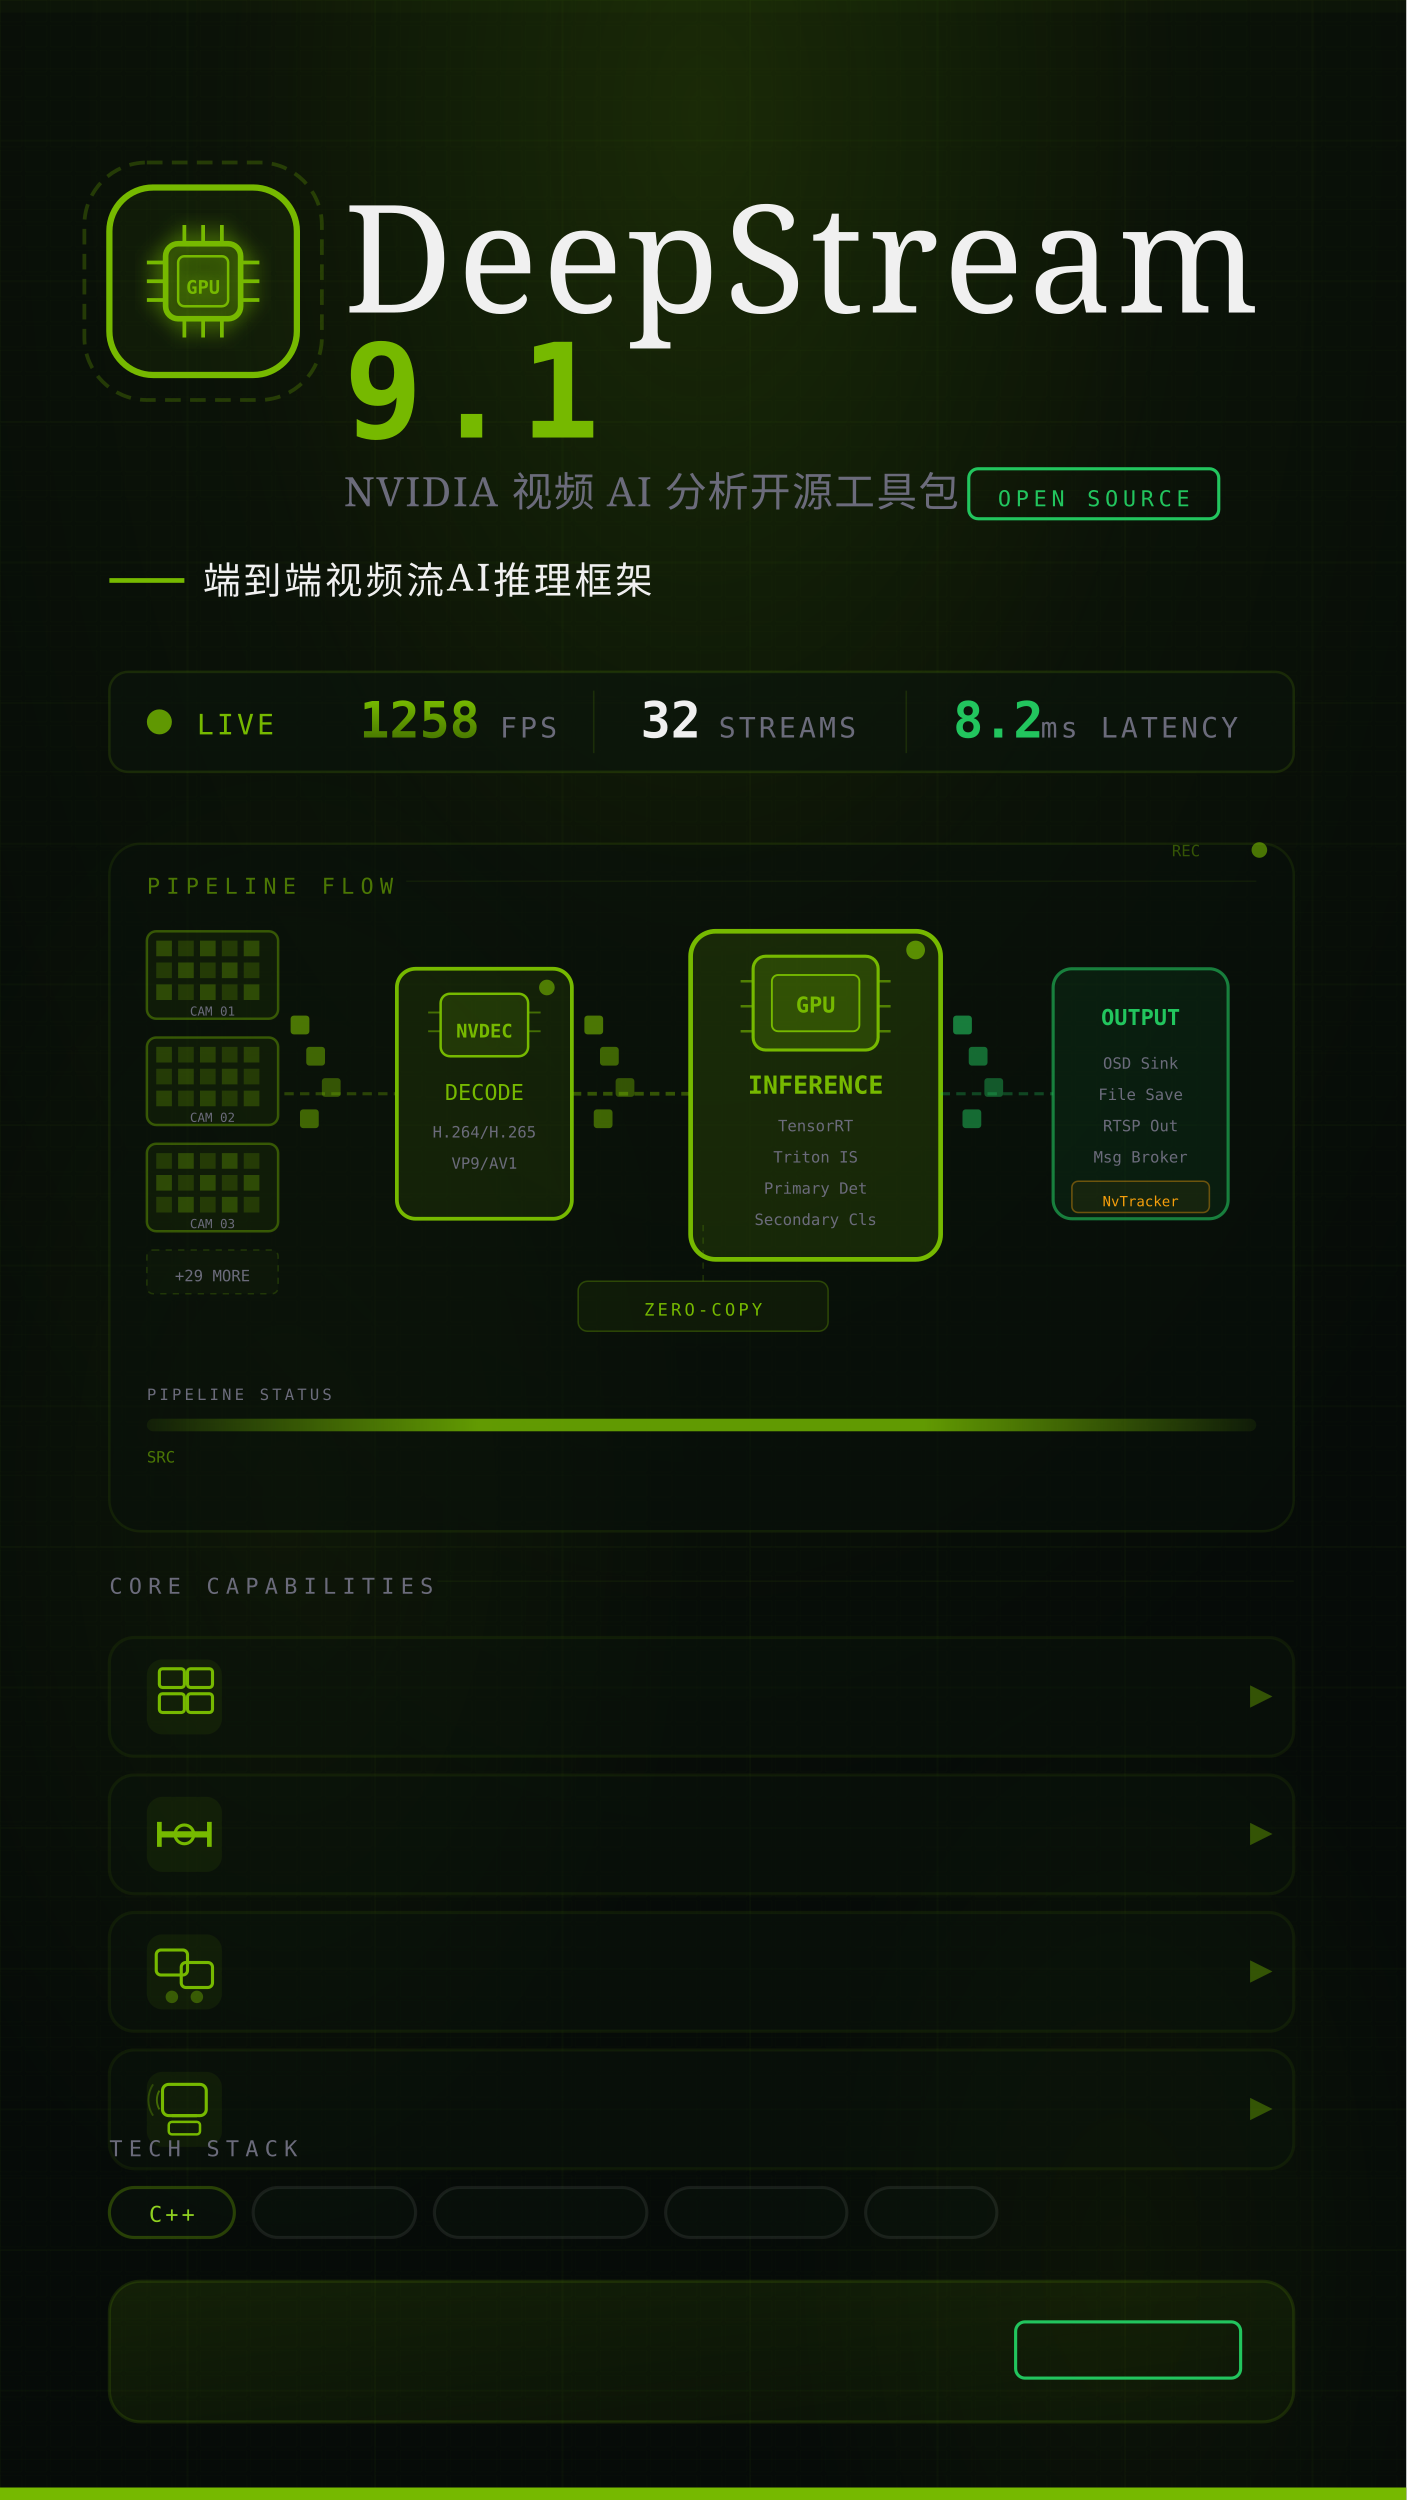
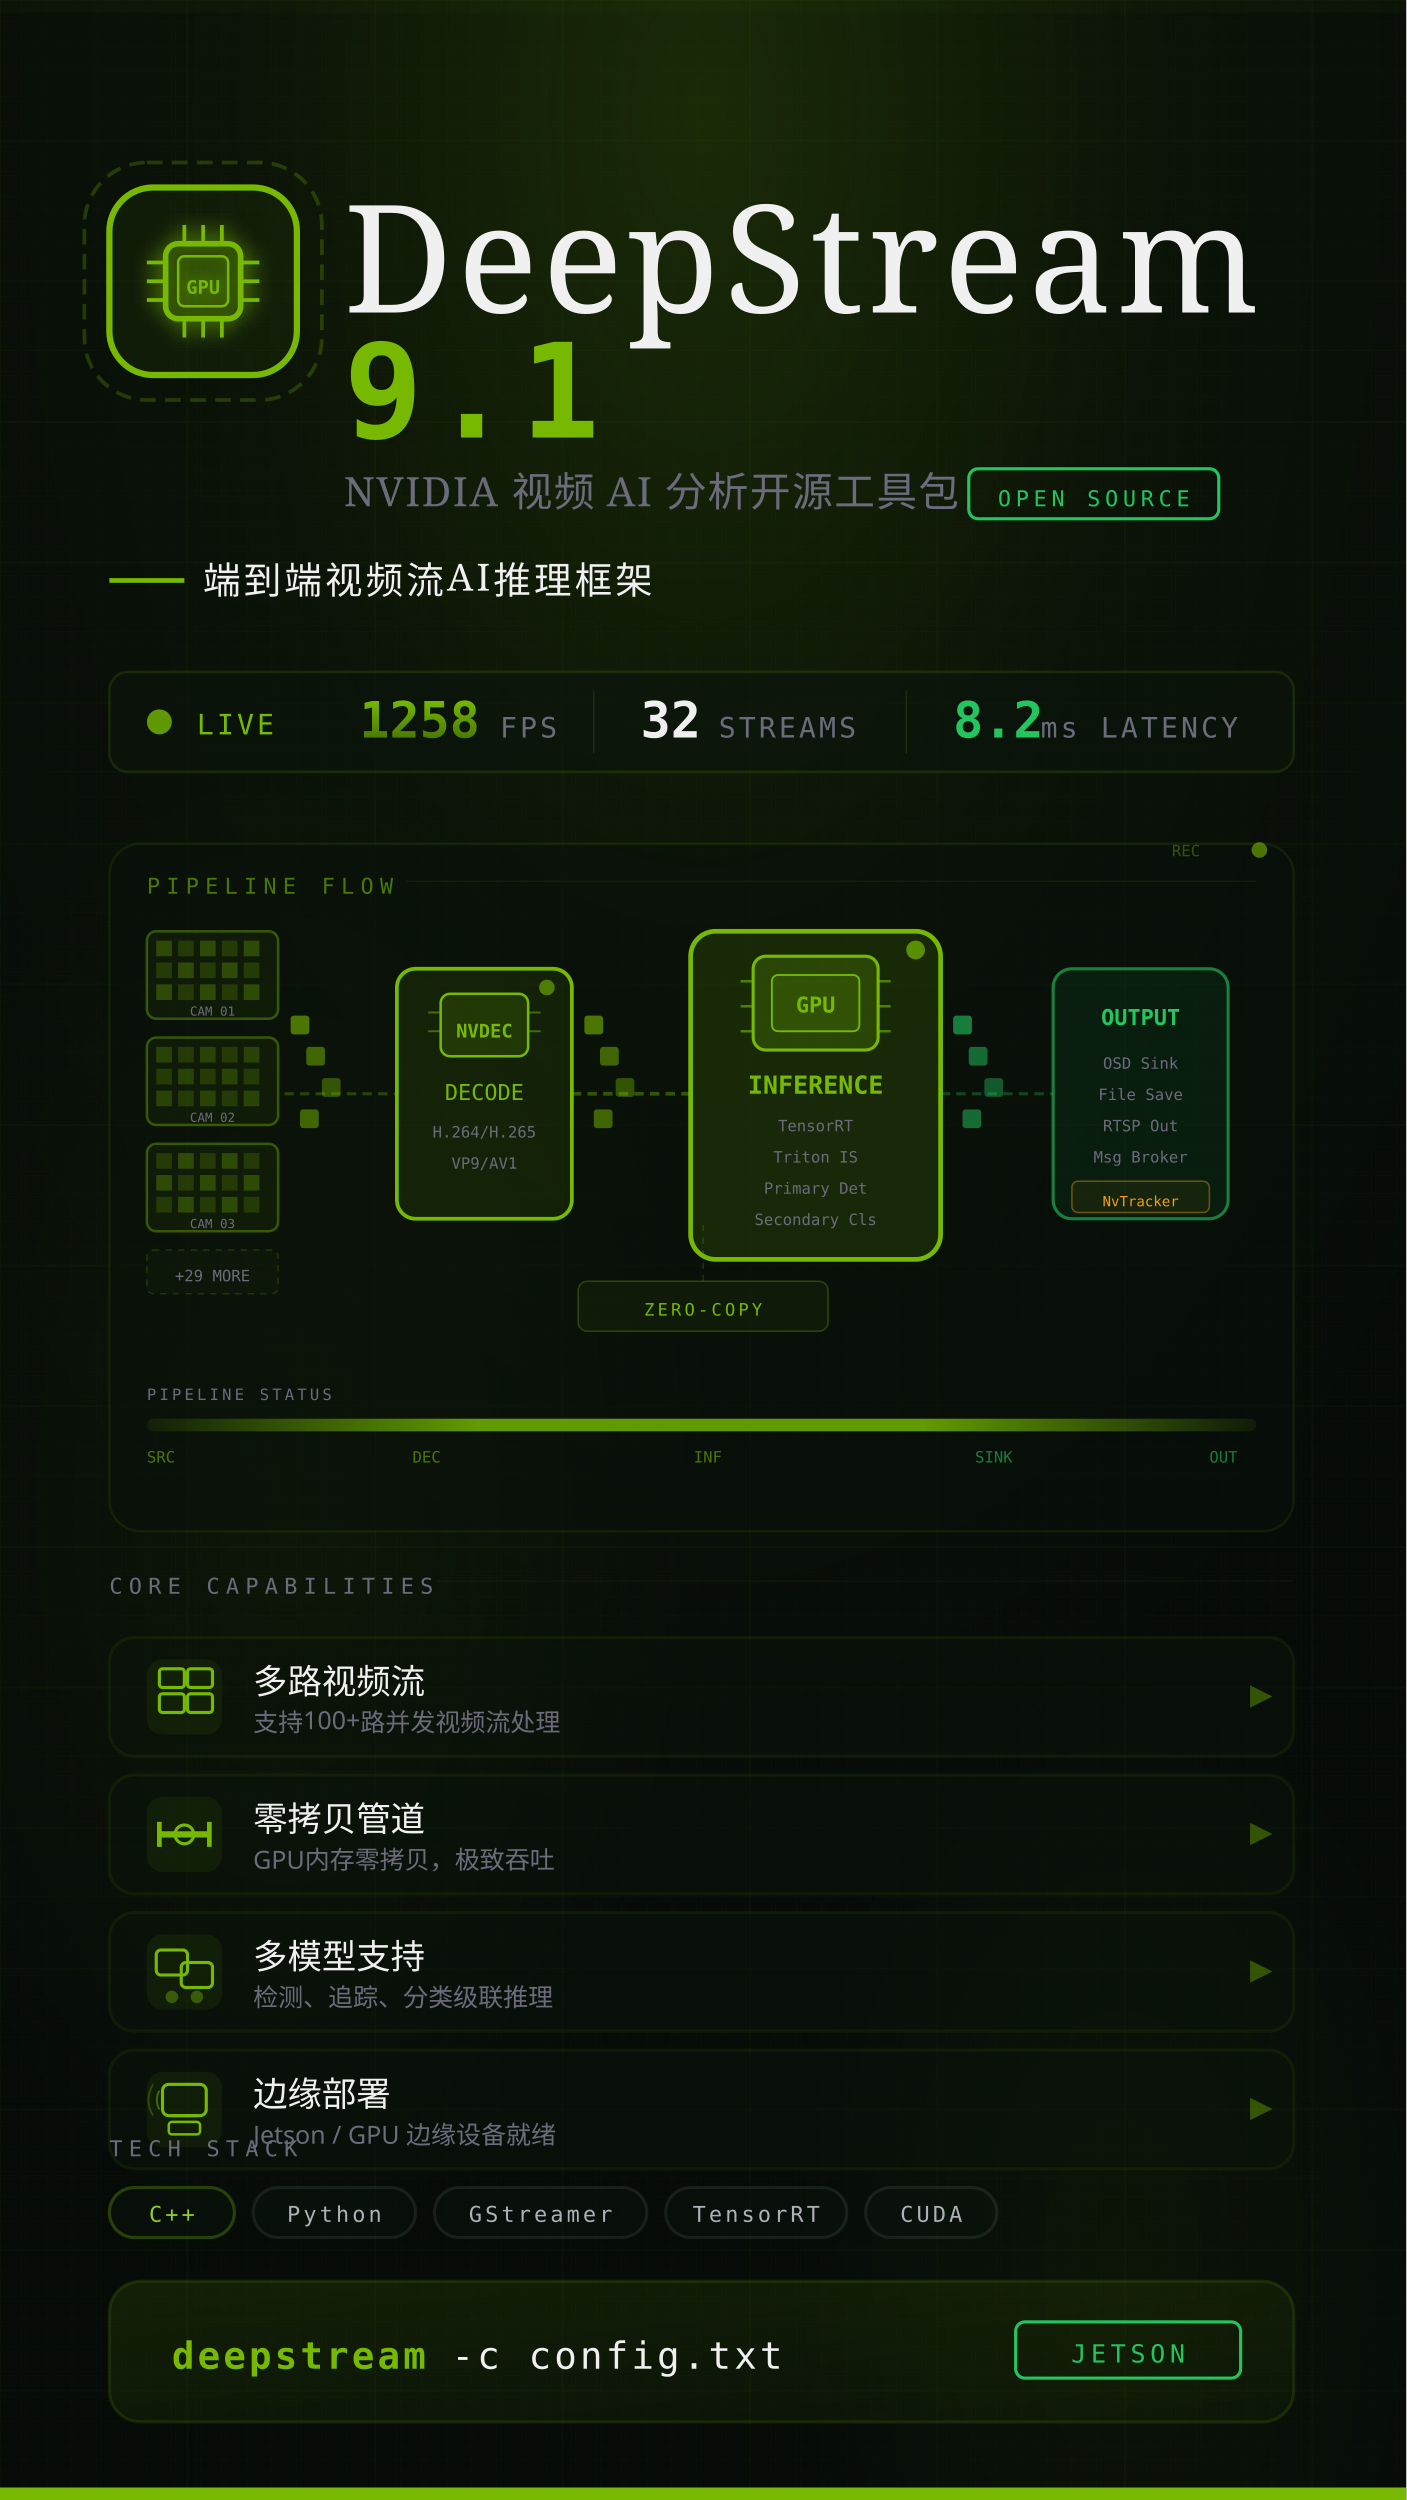
<svg xmlns="http://www.w3.org/2000/svg" width="450" height="800" viewBox="0 0 450 800">
  <rect width="450" height="800" fill="#060B08" />
  <defs>
    <radialGradient id="glow1" cx="50%" cy="5%" r="70%">
      <stop offset="0%" stop-color="#76B900" stop-opacity="0.18" />
      <stop offset="50%" stop-color="#76B900" stop-opacity="0.04" />
      <stop offset="100%" stop-color="#76B900" stop-opacity="0" />
    </radialGradient>
    <radialGradient id="glow2" cx="20%" cy="60%" r="50%">
      <stop offset="0%" stop-color="#76B900" stop-opacity="0.06" />
      <stop offset="60%" stop-color="#76B900" stop-opacity="0" />
    </radialGradient>
    <radialGradient id="glow3" cx="80%" cy="90%" r="40%">
      <stop offset="0%" stop-color="#4A7A00" stop-opacity="0.08" />
      <stop offset="60%" stop-color="#4A7A00" stop-opacity="0" />
    </radialGradient>
    <pattern id="cctvGrid" width="60" height="45" patternUnits="userSpaceOnUse">
      <rect width="60" height="45" fill="none" stroke="#76B900" stroke-opacity="0.04" stroke-width="0.5" />
      <line x1="0" y1="22" x2="60" y2="22" stroke="#76B900" stroke-opacity="0.02" stroke-width="0.3" />
    </pattern>
    <pattern id="frameGrid" width="8" height="8" patternUnits="userSpaceOnUse">
      <rect width="7" height="7" fill="none" stroke="#76B900" stroke-opacity="0.025" stroke-width="0.3" rx="0.5" />
    </pattern>
    <linearGradient id="pipeFlow1" x1="0%" y1="0%" x2="100%" y2="0%">
      <stop offset="0%" stop-color="#76B900" stop-opacity="0" />
      <stop offset="30%" stop-color="#76B900" stop-opacity="0.8" />
      <stop offset="70%" stop-color="#76B900" stop-opacity="0.8" />
      <stop offset="100%" stop-color="#76B900" stop-opacity="0" />
    </linearGradient>
    <linearGradient id="pipeFlow2" x1="0%" y1="0%" x2="100%" y2="0%">
      <stop offset="0%" stop-color="#22C55E" stop-opacity="0" />
      <stop offset="30%" stop-color="#22C55E" stop-opacity="0.6" />
      <stop offset="70%" stop-color="#22C55E" stop-opacity="0.6" />
      <stop offset="100%" stop-color="#22C55E" stop-opacity="0" />
    </linearGradient>
    <filter id="chipGlow">
      <feGaussianBlur stdDeviation="3" result="blur" />
      <feMerge>
        <feMergeNode in="blur" />
        <feMergeNode in="SourceGraphic" />
      </feMerge>
    </filter>
    <linearGradient id="bannerGrad" x1="0%" y1="0%" x2="100%" y2="100%">
      <stop offset="0%" stop-color="#76B900" stop-opacity="0.12" />
      <stop offset="100%" stop-color="#4A7A00" stop-opacity="0.06" />
    </linearGradient>
    <linearGradient id="fpsGrad" x1="0%" y1="0%" x2="0%" y2="100%">
      <stop offset="0%" stop-color="#76B900" />
      <stop offset="100%" stop-color="#4A7A00" />
    </linearGradient>
  </defs>
  <rect width="450" height="800" fill="url(#glow1)" />
  <rect width="450" height="800" fill="url(#glow2)" />
  <rect width="450" height="800" fill="url(#glow3)" />
  <rect width="450" height="800" fill="url(#cctvGrid)" />
  <rect width="450" height="800" fill="url(#frameGrid)" />
  <rect x="0" y="0" width="450" height="4" fill="#76B900" opacity="0.03" rx="0">
    <animate attributeName="y" from="-4" to="800" dur="4s" repeatCount="indefinite" />
  </rect>
  <g transform="translate(35, 60)">
    <rect x="-8" y="-8" width="76" height="76" rx="20" fill="none" stroke="#76B900" stroke-opacity="0.25" stroke-width="1.2" stroke-dasharray="5,3">
      <animateTransform attributeName="transform" type="rotate" from="0 30 30" to="360 30 30" dur="30s" repeatCount="indefinite" />
    </rect>
    <rect x="0" y="0" width="60" height="60" rx="14" fill="rgba(118, 185, 0, 0.06)" stroke="#76B900" stroke-width="2" />
    <g transform="translate(12, 12)" filter="url(#chipGlow)">
      <rect x="6" y="6" width="24" height="24" rx="4" fill="none" stroke="#76B900" stroke-width="1.8" />
      <rect x="10" y="10" width="16" height="16" rx="2" fill="#76B900" fill-opacity="0.15" stroke="#76B900" stroke-width="0.8" />
      <line x1="12" y1="6" x2="12" y2="0" stroke="#76B900" stroke-width="1.2" />
      <line x1="18" y1="6" x2="18" y2="0" stroke="#76B900" stroke-width="1.2" />
      <line x1="24" y1="6" x2="24" y2="0" stroke="#76B900" stroke-width="1.2" />
      <line x1="12" y1="30" x2="12" y2="36" stroke="#76B900" stroke-width="1.2" />
      <line x1="18" y1="30" x2="18" y2="36" stroke="#76B900" stroke-width="1.2" />
      <line x1="24" y1="30" x2="24" y2="36" stroke="#76B900" stroke-width="1.2" />
      <line x1="6" y1="12" x2="0" y2="12" stroke="#76B900" stroke-width="1.2" />
      <line x1="6" y1="18" x2="0" y2="18" stroke="#76B900" stroke-width="1.2" />
      <line x1="6" y1="24" x2="0" y2="24" stroke="#76B900" stroke-width="1.2" />
      <line x1="30" y1="12" x2="36" y2="12" stroke="#76B900" stroke-width="1.2" />
      <line x1="30" y1="18" x2="36" y2="18" stroke="#76B900" stroke-width="1.2" />
      <line x1="30" y1="24" x2="36" y2="24" stroke="#76B900" stroke-width="1.2" />
      <text x="18" y="22" font-family="monospace" font-size="6" fill="#76B900" text-anchor="middle" font-weight="bold">GPU</text>
    </g>
  </g>
  <text x="110" y="100" font-family="Georgia, serif" font-size="48" font-weight="500" fill="#F0F0F0" letter-spacing="1.5">DeepStream</text>
  <text x="110" y="140" font-family="monospace" font-size="42" font-weight="700" fill="#76B900" letter-spacing="3">9.1</text>
  <text x="110" y="162" font-family="Noto Serif SC, Georgia, serif" font-size="13" fill="#6B6B7B" letter-spacing="0.5">NVIDIA 视频 AI 分析开源工具包</text>
  <rect x="310" y="150" width="80" height="16" rx="3" fill="none" stroke="#22C55E" stroke-width="1" />
  <text x="350" y="162" font-family="monospace" font-size="7" fill="#22C55E" text-anchor="middle" letter-spacing="1.5">OPEN SOURCE</text>
  <rect x="35" y="185" width="24" height="1.5" fill="#76B900" />
  <text x="65" y="190" font-family="Noto Serif SC, serif" font-size="12" fill="#F0F0F0" letter-spacing="1">端到端视频流AI推理框架</text>
  <g transform="translate(35, 215)">
    <rect x="0" y="0" width="379" height="32" rx="6" fill="rgba(10, 20, 12, 0.6)" stroke="#76B900" stroke-opacity="0.15" stroke-width="0.8" />
    <circle cx="16" cy="16" r="4" fill="#76B900" opacity="0.8">
      <animate attributeName="opacity" values="0.8;0.3;0.8" dur="0.8s" repeatCount="indefinite" />
    </circle>
    <text x="28" y="20" font-family="monospace" font-size="9" fill="#76B900" letter-spacing="1">LIVE</text>
    <text x="80" y="21" font-family="monospace" font-size="16" font-weight="700" fill="url(#fpsGrad)">
      1258
      <animate attributeName="opacity" values="1;0.7;1" dur="0.5s" repeatCount="indefinite" />
    </text>
    <text x="125" y="21" font-family="monospace" font-size="9" fill="#6B6B7B" letter-spacing="1">FPS</text>
    <line x1="155" y1="6" x2="155" y2="26" stroke="#76B900" stroke-opacity="0.15" stroke-width="0.5" />
    <text x="170" y="21" font-family="monospace" font-size="16" font-weight="700" fill="#F0F0F0">32</text>
    <text x="195" y="21" font-family="monospace" font-size="9" fill="#6B6B7B" letter-spacing="1">STREAMS</text>
    <line x1="255" y1="6" x2="255" y2="26" stroke="#76B900" stroke-opacity="0.15" stroke-width="0.5" />
    <text x="270" y="21" font-family="monospace" font-size="16" font-weight="700" fill="#22C55E">8.2</text>
    <text x="298" y="21" font-family="monospace" font-size="9" fill="#6B6B7B" letter-spacing="1">ms LATENCY</text>
  </g>
  <g transform="translate(35, 270)">
    <rect x="0" y="0" width="379" height="220" rx="10" fill="rgba(8, 16, 10, 0.5)" stroke="#76B900" stroke-opacity="0.1" stroke-width="0.8" />
    <text x="12" y="16" font-family="monospace" font-size="7" fill="#76B900" letter-spacing="2" opacity="0.6">PIPELINE FLOW</text>
    <line x1="95" y1="12" x2="367" y2="12" stroke="#76B900" stroke-opacity="0.08" stroke-width="0.5" />
    <g transform="translate(12, 28)">
      <rect x="0" y="0" width="42" height="28" rx="3" fill="rgba(118, 185, 0, 0.06)" stroke="#76B900" stroke-width="0.8" stroke-opacity="0.4" />
      <rect x="3" y="3" width="5" height="5" fill="#76B900" opacity="0.3">
        <animate attributeName="opacity" values="0.3;0.7;0.3" dur="0.4s" repeatCount="indefinite" />
      </rect>
      <rect x="10" y="3" width="5" height="5" fill="#76B900" opacity="0.2">
        <animate attributeName="opacity" values="0.2;0.6;0.2" dur="0.4s" begin="0.1s" repeatCount="indefinite" />
      </rect>
      <rect x="17" y="3" width="5" height="5" fill="#76B900" opacity="0.3">
        <animate attributeName="opacity" values="0.3;0.7;0.3" dur="0.4s" begin="0.2s" repeatCount="indefinite" />
      </rect>
      <rect x="24" y="3" width="5" height="5" fill="#76B900" opacity="0.2">
        <animate attributeName="opacity" values="0.2;0.6;0.2" dur="0.4s" begin="0.3s" repeatCount="indefinite" />
      </rect>
      <rect x="31" y="3" width="5" height="5" fill="#76B900" opacity="0.3">
        <animate attributeName="opacity" values="0.3;0.7;0.3" dur="0.4s" begin="0.15s" repeatCount="indefinite" />
      </rect>
      <rect x="3" y="10" width="5" height="5" fill="#76B900" opacity="0.2" />
      <rect x="10" y="10" width="5" height="5" fill="#76B900" opacity="0.3" />
      <rect x="17" y="10" width="5" height="5" fill="#76B900" opacity="0.2" />
      <rect x="24" y="10" width="5" height="5" fill="#76B900" opacity="0.3" />
      <rect x="31" y="10" width="5" height="5" fill="#76B900" opacity="0.2" />
      <rect x="3" y="17" width="5" height="5" fill="#76B900" opacity="0.3" />
      <rect x="10" y="17" width="5" height="5" fill="#76B900" opacity="0.2" />
      <rect x="17" y="17" width="5" height="5" fill="#76B900" opacity="0.3" />
      <rect x="24" y="17" width="5" height="5" fill="#76B900" opacity="0.2" />
      <rect x="31" y="17" width="5" height="5" fill="#76B900" opacity="0.3" />
      <text x="21" y="27" font-family="monospace" font-size="4" fill="#6B6B7B" text-anchor="middle">CAM 01</text>
      <rect x="0" y="34" width="42" height="28" rx="3" fill="rgba(118, 185, 0, 0.06)" stroke="#76B900" stroke-width="0.8" stroke-opacity="0.4" />
      <rect x="3" y="37" width="5" height="5" fill="#76B900" opacity="0.25">
        <animate attributeName="opacity" values="0.25;0.65;0.25" dur="0.35s" begin="0.05s" repeatCount="indefinite" />
      </rect>
      <rect x="10" y="37" width="5" height="5" fill="#76B900" opacity="0.2" />
      <rect x="17" y="37" width="5" height="5" fill="#76B900" opacity="0.25" />
      <rect x="24" y="37" width="5" height="5" fill="#76B900" opacity="0.2" />
      <rect x="31" y="37" width="5" height="5" fill="#76B900" opacity="0.25" />
      <rect x="3" y="44" width="5" height="5" fill="#76B900" opacity="0.2" />
      <rect x="10" y="44" width="5" height="5" fill="#76B900" opacity="0.25" />
      <rect x="17" y="44" width="5" height="5" fill="#76B900" opacity="0.2" />
      <rect x="24" y="44" width="5" height="5" fill="#76B900" opacity="0.25" />
      <rect x="31" y="44" width="5" height="5" fill="#76B900" opacity="0.2" />
      <rect x="3" y="51" width="5" height="5" fill="#76B900" opacity="0.25" />
      <rect x="10" y="51" width="5" height="5" fill="#76B900" opacity="0.2" />
      <rect x="17" y="51" width="5" height="5" fill="#76B900" opacity="0.25" />
      <rect x="24" y="51" width="5" height="5" fill="#76B900" opacity="0.2" />
      <rect x="31" y="51" width="5" height="5" fill="#76B900" opacity="0.25" />
      <text x="21" y="61" font-family="monospace" font-size="4" fill="#6B6B7B" text-anchor="middle">CAM 02</text>
      <rect x="0" y="68" width="42" height="28" rx="3" fill="rgba(118, 185, 0, 0.06)" stroke="#76B900" stroke-width="0.8" stroke-opacity="0.4" />
      <rect x="3" y="71" width="5" height="5" fill="#76B900" opacity="0.2" />
      <rect x="10" y="71" width="5" height="5" fill="#76B900" opacity="0.3" />
      <rect x="17" y="71" width="5" height="5" fill="#76B900" opacity="0.2" />
      <rect x="24" y="71" width="5" height="5" fill="#76B900" opacity="0.3" />
      <rect x="31" y="71" width="5" height="5" fill="#76B900" opacity="0.2" />
      <rect x="3" y="78" width="5" height="5" fill="#76B900" opacity="0.3" />
      <rect x="10" y="78" width="5" height="5" fill="#76B900" opacity="0.2" />
      <rect x="17" y="78" width="5" height="5" fill="#76B900" opacity="0.3" />
      <rect x="24" y="78" width="5" height="5" fill="#76B900" opacity="0.2" />
      <rect x="31" y="78" width="5" height="5" fill="#76B900" opacity="0.3" />
      <rect x="3" y="85" width="5" height="5" fill="#76B900" opacity="0.2" />
      <rect x="10" y="85" width="5" height="5" fill="#76B900" opacity="0.3" />
      <rect x="17" y="85" width="5" height="5" fill="#76B900" opacity="0.2" />
      <rect x="24" y="85" width="5" height="5" fill="#76B900" opacity="0.3" />
      <rect x="31" y="85" width="5" height="5" fill="#76B900" opacity="0.2" />
      <text x="21" y="95" font-family="monospace" font-size="4" fill="#6B6B7B" text-anchor="middle">CAM 03</text>
      <rect x="0" y="102" width="42" height="14" rx="2" fill="rgba(118, 185, 0, 0.03)" stroke="#76B900" stroke-width="0.5" stroke-opacity="0.2" stroke-dasharray="2,2" />
      <text x="21" y="112" font-family="monospace" font-size="5" fill="#6B6B7B" text-anchor="middle">+29 MORE</text>
    </g>
    <g transform="translate(58, 55)">
      <rect x="0" y="0" width="6" height="6" fill="#76B900" opacity="0.6" rx="1">
        <animate attributeName="x" from="0" to="30" dur="1.2s" repeatCount="indefinite" />
        <animate attributeName="opacity" values="0.6;0.2;0.6" dur="1.2s" repeatCount="indefinite" />
      </rect>
      <rect x="5" y="10" width="6" height="6" fill="#76B900" opacity="0.5" rx="1">
        <animate attributeName="x" from="0" to="30" dur="1.2s" begin="0.3s" repeatCount="indefinite" />
        <animate attributeName="opacity" values="0.5;0.15;0.5" dur="1.2s" begin="0.3s" repeatCount="indefinite" />
      </rect>
      <rect x="10" y="20" width="6" height="6" fill="#76B900" opacity="0.4" rx="1">
        <animate attributeName="x" from="0" to="30" dur="1.2s" begin="0.6s" repeatCount="indefinite" />
        <animate attributeName="opacity" values="0.4;0.1;0.4" dur="1.2s" begin="0.6s" repeatCount="indefinite" />
      </rect>
      <rect x="3" y="30" width="6" height="6" fill="#76B900" opacity="0.5" rx="1">
        <animate attributeName="x" from="0" to="30" dur="1.2s" begin="0.9s" repeatCount="indefinite" />
        <animate attributeName="opacity" values="0.5;0.15;0.5" dur="1.2s" begin="0.9s" repeatCount="indefinite" />
      </rect>
    </g>
    <g transform="translate(92, 40)">
      <rect x="0" y="0" width="56" height="80" rx="6" fill="rgba(118, 185, 0, 0.1)" stroke="#76B900" stroke-width="1.2" />
      <rect x="14" y="8" width="28" height="20" rx="3" fill="rgba(118, 185, 0, 0.15)" stroke="#76B900" stroke-width="0.8" />
      <text x="28" y="22" font-family="monospace" font-size="6" fill="#76B900" text-anchor="middle" font-weight="bold">NVDEC</text>
      <line x1="10" y1="14" x2="14" y2="14" stroke="#76B900" stroke-width="0.6" opacity="0.5" />
      <line x1="10" y1="20" x2="14" y2="20" stroke="#76B900" stroke-width="0.6" opacity="0.5" />
      <line x1="42" y1="14" x2="46" y2="14" stroke="#76B900" stroke-width="0.6" opacity="0.5" />
      <line x1="42" y1="20" x2="46" y2="20" stroke="#76B900" stroke-width="0.6" opacity="0.5" />
      <text x="28" y="42" font-family="monospace" font-size="7" fill="#76B900" text-anchor="middle">DECODE</text>
      <text x="28" y="54" font-family="monospace" font-size="5" fill="#6B6B7B" text-anchor="middle">H.264/H.265</text>
      <text x="28" y="64" font-family="monospace" font-size="5" fill="#6B6B7B" text-anchor="middle">VP9/AV1</text>
      <circle cx="48" cy="6" r="2.5" fill="#76B900" opacity="0.6">
        <animate attributeName="opacity" values="0.6;0.2;0.6" dur="0.6s" repeatCount="indefinite" />
      </circle>
    </g>
    <g transform="translate(152, 55)">
      <rect x="0" y="0" width="6" height="6" fill="#76B900" opacity="0.6" rx="1">
        <animate attributeName="x" from="0" to="30" dur="0.8s" repeatCount="indefinite" />
        <animate attributeName="opacity" values="0.6;0.2;0.6" dur="0.8s" repeatCount="indefinite" />
      </rect>
      <rect x="5" y="10" width="6" height="6" fill="#76B900" opacity="0.5" rx="1">
        <animate attributeName="x" from="0" to="30" dur="0.8s" begin="0.2s" repeatCount="indefinite" />
        <animate attributeName="opacity" values="0.5;0.15;0.5" dur="0.8s" begin="0.2s" repeatCount="indefinite" />
      </rect>
      <rect x="10" y="20" width="6" height="6" fill="#76B900" opacity="0.4" rx="1">
        <animate attributeName="x" from="0" to="30" dur="0.8s" begin="0.4s" repeatCount="indefinite" />
        <animate attributeName="opacity" values="0.4;0.1;0.4" dur="0.8s" begin="0.4s" repeatCount="indefinite" />
      </rect>
      <rect x="3" y="30" width="6" height="6" fill="#76B900" opacity="0.5" rx="1">
        <animate attributeName="x" from="0" to="30" dur="0.8s" begin="0.6s" repeatCount="indefinite" />
        <animate attributeName="opacity" values="0.5;0.15;0.5" dur="0.8s" begin="0.6s" repeatCount="indefinite" />
      </rect>
    </g>
    <g transform="translate(186, 28)">
      <rect x="0" y="0" width="80" height="105" rx="8" fill="rgba(118, 185, 0, 0.14)" stroke="#76B900" stroke-width="1.5" />
      <rect x="20" y="8" width="40" height="30" rx="4" fill="rgba(118, 185, 0, 0.2)" stroke="#76B900" stroke-width="1" />
      <rect x="26" y="14" width="28" height="18" rx="2" fill="#76B900" fill-opacity="0.1" stroke="#76B900" stroke-width="0.6" />
      <text x="40" y="26" font-family="monospace" font-size="7" fill="#76B900" text-anchor="middle" font-weight="bold">GPU</text>
      <line x1="16" y1="16" x2="20" y2="16" stroke="#76B900" stroke-width="0.8" opacity="0.6" />
      <line x1="16" y1="24" x2="20" y2="24" stroke="#76B900" stroke-width="0.8" opacity="0.6" />
      <line x1="16" y1="32" x2="20" y2="32" stroke="#76B900" stroke-width="0.8" opacity="0.6" />
      <line x1="60" y1="16" x2="64" y2="16" stroke="#76B900" stroke-width="0.8" opacity="0.6" />
      <line x1="60" y1="24" x2="64" y2="24" stroke="#76B900" stroke-width="0.8" opacity="0.6" />
      <line x1="60" y1="32" x2="64" y2="32" stroke="#76B900" stroke-width="0.8" opacity="0.6" />
      <text x="40" y="52" font-family="monospace" font-size="8" fill="#76B900" text-anchor="middle" font-weight="bold">INFERENCE</text>
      <text x="40" y="64" font-family="monospace" font-size="5" fill="#6B6B7B" text-anchor="middle">TensorRT</text>
      <text x="40" y="74" font-family="monospace" font-size="5" fill="#6B6B7B" text-anchor="middle">Triton IS</text>
      <text x="40" y="84" font-family="monospace" font-size="5" fill="#6B6B7B" text-anchor="middle">Primary Det</text>
      <text x="40" y="94" font-family="monospace" font-size="5" fill="#6B6B7B" text-anchor="middle">Secondary Cls</text>
      <circle cx="72" cy="6" r="3" fill="#76B900" opacity="0.7">
        <animate attributeName="opacity" values="0.7;0.2;0.7" dur="0.4s" repeatCount="indefinite" />
      </circle>
    </g>
    <g transform="translate(270, 55)">
      <rect x="0" y="0" width="6" height="6" fill="#22C55E" opacity="0.6" rx="1">
        <animate attributeName="x" from="0" to="28" dur="0.6s" repeatCount="indefinite" />
        <animate attributeName="opacity" values="0.6;0.2;0.6" dur="0.6s" repeatCount="indefinite" />
      </rect>
      <rect x="5" y="10" width="6" height="6" fill="#22C55E" opacity="0.5" rx="1">
        <animate attributeName="x" from="0" to="28" dur="0.6s" begin="0.15s" repeatCount="indefinite" />
        <animate attributeName="opacity" values="0.5;0.15;0.5" dur="0.6s" begin="0.15s" repeatCount="indefinite" />
      </rect>
      <rect x="10" y="20" width="6" height="6" fill="#22C55E" opacity="0.4" rx="1">
        <animate attributeName="x" from="0" to="28" dur="0.6s" begin="0.3s" repeatCount="indefinite" />
        <animate attributeName="opacity" values="0.4;0.1;0.4" dur="0.6s" begin="0.3s" repeatCount="indefinite" />
      </rect>
      <rect x="3" y="30" width="6" height="6" fill="#22C55E" opacity="0.5" rx="1">
        <animate attributeName="x" from="0" to="28" dur="0.6s" begin="0.45s" repeatCount="indefinite" />
        <animate attributeName="opacity" values="0.5;0.15;0.5" dur="0.6s" begin="0.45s" repeatCount="indefinite" />
      </rect>
    </g>
    <g transform="translate(302, 40)">
      <rect x="0" y="0" width="56" height="80" rx="6" fill="rgba(34, 197, 94, 0.08)" stroke="#22C55E" stroke-width="1" stroke-opacity="0.6" />
      <text x="28" y="18" font-family="monospace" font-size="7" fill="#22C55E" text-anchor="middle" font-weight="bold">OUTPUT</text>
      <text x="28" y="32" font-family="monospace" font-size="5" fill="#6B6B7B" text-anchor="middle">OSD Sink</text>
      <text x="28" y="42" font-family="monospace" font-size="5" fill="#6B6B7B" text-anchor="middle">File Save</text>
      <text x="28" y="52" font-family="monospace" font-size="5" fill="#6B6B7B" text-anchor="middle">RTSP Out</text>
      <text x="28" y="62" font-family="monospace" font-size="5" fill="#6B6B7B" text-anchor="middle">Msg Broker</text>
      <rect x="6" y="68" width="44" height="10" rx="2" fill="rgba(245, 158, 11, 0.06)" stroke="#F59E0B" stroke-width="0.5" stroke-opacity="0.4" />
      <text x="28" y="76" font-family="monospace" font-size="4.5" fill="#F59E0B" text-anchor="middle">NvTracker</text>
    </g>
    <line x1="56" y1="80" x2="92" y2="80" stroke="#76B900" stroke-width="1" stroke-opacity="0.3" stroke-dasharray="3,2" />
    <line x1="148" y1="80" x2="186" y2="80" stroke="#76B900" stroke-width="1.2" stroke-opacity="0.4" stroke-dasharray="3,2" />
    <line x1="266" y1="80" x2="302" y2="80" stroke="#22C55E" stroke-width="1" stroke-opacity="0.3" stroke-dasharray="3,2" />
    <g transform="translate(150, 140)">
      <rect x="0" y="0" width="80" height="16" rx="3" fill="rgba(118, 185, 0, 0.06)" stroke="#76B900" stroke-width="0.5" stroke-opacity="0.3" />
      <text x="40" y="11" font-family="monospace" font-size="5.5" fill="#76B900" text-anchor="middle" letter-spacing="1">ZERO-COPY</text>
      <line x1="40" y1="0" x2="40" y2="-20" stroke="#76B900" stroke-width="0.5" stroke-opacity="0.2" stroke-dasharray="2,2" />
    </g>
    <g transform="translate(12, 170)">
      <text x="0" y="8" font-family="monospace" font-size="5" fill="#6B6B7B" letter-spacing="1">PIPELINE STATUS</text>
      <rect x="0" y="14" width="355" height="4" rx="2" fill="rgba(118, 185, 0, 0.08)" />
      <rect x="0" y="14" width="355" height="4" rx="2" fill="url(#pipeFlow1)">
        <animate attributeName="width" values="0;355;355;0" dur="3s" repeatCount="indefinite" />
      </rect>
      <text x="0" y="28" font-family="monospace" font-size="5" fill="#76B900" opacity="0.6">SRC</text>
+       <text x="85" y="28" font-family="monospace" font-size="5" fill="#76B900" opacity="0.6">DEC</text>
+       <text x="175" y="28" font-family="monospace" font-size="5" fill="#76B900" opacity="0.6">INF</text>
+       <text x="265" y="28" font-family="monospace" font-size="5" fill="#22C55E" opacity="0.6">SINK</text>
+       <text x="340" y="28" font-family="monospace" font-size="5" fill="#22C55E" opacity="0.6">OUT</text>
    </g>
    <g transform="translate(340, 4)">
      <text font-family="monospace" font-size="5" fill="#76B900" opacity="0.4">REC</text>
      <circle cx="28" cy="-2" r="2.5" fill="#76B900" opacity="0.6">
        <animate attributeName="opacity" values="0.6;0.1;0.6" dur="1s" repeatCount="indefinite" />
      </circle>
    </g>
  </g>
  <g transform="translate(35, 510)">
    <text x="0" y="0" font-family="monospace" font-size="7" fill="#6B6B7B" letter-spacing="2">CORE CAPABILITIES</text>
    <line x1="105" y1="-4" x2="379" y2="-4" stroke="#76B900" stroke-opacity="0.06" stroke-width="0.5" />
    <g transform="translate(0, 14)">
      <rect x="0" y="0" width="379" height="38" rx="8" fill="rgba(10, 20, 12, 0.4)" stroke="#76B900" stroke-opacity="0.08" />
      <g transform="translate(12, 7)">
        <rect x="0" y="0" width="24" height="24" rx="5" fill="rgba(118, 185, 0, 0.08)" />
        <rect x="4" y="3" width="8" height="6" rx="1" fill="none" stroke="#76B900" stroke-width="1" />
        <rect x="13" y="3" width="8" height="6" rx="1" fill="none" stroke="#76B900" stroke-width="1" />
        <rect x="4" y="11" width="8" height="6" rx="1" fill="none" stroke="#76B900" stroke-width="1" />
        <rect x="13" y="11" width="8" height="6" rx="1" fill="none" stroke="#76B900" stroke-width="1" />
      </g>
+       <text x="46" y="18" font-family="Noto Sans SC, sans-serif" font-size="11" fill="#F0F0F0">多路视频流</text>
+       <text x="46" y="30" font-family="Noto Sans SC, sans-serif" font-size="8" fill="#6B6B7B">支持100+路并发视频流处理</text>
      <text x="365" y="22" font-family="monospace" font-size="12" fill="#76B900" fill-opacity="0.4">▶</text>
    </g>
    <g transform="translate(0, 58)">
      <rect x="0" y="0" width="379" height="38" rx="8" fill="rgba(10, 20, 12, 0.4)" stroke="#76B900" stroke-opacity="0.08" />
      <g transform="translate(12, 7)">
        <rect x="0" y="0" width="24" height="24" rx="5" fill="rgba(118, 185, 0, 0.08)" />
        <line x1="4" y1="12" x2="20" y2="12" stroke="#76B900" stroke-width="2" />
        <circle cx="12" cy="12" r="3" fill="none" stroke="#76B900" stroke-width="1" />
        <line x1="4" y1="8" x2="4" y2="16" stroke="#76B900" stroke-width="1.5" />
        <line x1="20" y1="8" x2="20" y2="16" stroke="#76B900" stroke-width="1.5" />
      </g>
+       <text x="46" y="18" font-family="Noto Sans SC, sans-serif" font-size="11" fill="#F0F0F0">零拷贝管道</text>
+       <text x="46" y="30" font-family="Noto Sans SC, sans-serif" font-size="8" fill="#6B6B7B">GPU内存零拷贝，极致吞吐</text>
      <text x="365" y="22" font-family="monospace" font-size="12" fill="#76B900" fill-opacity="0.4">▶</text>
    </g>
    <g transform="translate(0, 102)">
      <rect x="0" y="0" width="379" height="38" rx="8" fill="rgba(10, 20, 12, 0.4)" stroke="#76B900" stroke-opacity="0.08" />
      <g transform="translate(12, 7)">
        <rect x="0" y="0" width="24" height="24" rx="5" fill="rgba(118, 185, 0, 0.08)" />
        <rect x="3" y="5" width="10" height="8" rx="1.5" fill="none" stroke="#76B900" stroke-width="1" />
        <rect x="11" y="9" width="10" height="8" rx="1.5" fill="none" stroke="#76B900" stroke-width="1" />
        <circle cx="8" cy="20" r="2" fill="#76B900" opacity="0.4" />
        <circle cx="16" cy="20" r="2" fill="#76B900" opacity="0.4" />
      </g>
+       <text x="46" y="18" font-family="Noto Sans SC, sans-serif" font-size="11" fill="#F0F0F0">多模型支持</text>
+       <text x="46" y="30" font-family="Noto Sans SC, sans-serif" font-size="8" fill="#6B6B7B">检测、追踪、分类级联推理</text>
      <text x="365" y="22" font-family="monospace" font-size="12" fill="#76B900" fill-opacity="0.4">▶</text>
    </g>
    <g transform="translate(0, 146)">
      <rect x="0" y="0" width="379" height="38" rx="8" fill="rgba(10, 20, 12, 0.4)" stroke="#76B900" stroke-opacity="0.08" />
      <g transform="translate(12, 7)">
        <rect x="0" y="0" width="24" height="24" rx="5" fill="rgba(118, 185, 0, 0.08)" />
        <rect x="5" y="4" width="14" height="10" rx="2" fill="none" stroke="#76B900" stroke-width="1" />
        <line x1="8" y1="14" x2="16" y2="14" stroke="#76B900" stroke-width="1" />
        <rect x="7" y="16" width="10" height="4" rx="1" fill="none" stroke="#76B900" stroke-width="0.8" />
        <path d="M4 6 A6 6 0 0 0 4 12" fill="none" stroke="#76B900" stroke-width="0.6" opacity="0.5" />
        <path d="M2 4 A9 9 0 0 0 2 14" fill="none" stroke="#76B900" stroke-width="0.6" opacity="0.3" />
      </g>
+       <text x="46" y="18" font-family="Noto Sans SC, sans-serif" font-size="11" fill="#F0F0F0">边缘部署</text>
+       <text x="46" y="30" font-family="Noto Sans SC, sans-serif" font-size="8" fill="#6B6B7B">Jetson / GPU 边缘设备就绪</text>
      <text x="365" y="22" font-family="monospace" font-size="12" fill="#76B900" fill-opacity="0.4">▶</text>
    </g>
  </g>
  <g transform="translate(35, 690)">
    <text x="0" y="0" font-family="monospace" font-size="7" fill="#6B6B7B" letter-spacing="2">TECH STACK</text>
    <g transform="translate(0, 10)">
      <rect x="0" y="0" width="40" height="16" rx="8" fill="rgba(10, 20, 12, 0.5)" stroke="rgba(118, 185, 0, 0.3)" />
      <text x="20" y="11" font-family="monospace" font-size="7" fill="#8FD020" text-anchor="middle" letter-spacing="1">C++</text>
      <rect x="46" y="0" width="52" height="16" rx="8" fill="rgba(10, 20, 12, 0.5)" stroke="rgba(240, 240, 240, 0.08)" />
+       <text x="72" y="11" font-family="monospace" font-size="7" fill="#B0B0B8" text-anchor="middle" letter-spacing="1">Python</text>
      <rect x="104" y="0" width="68" height="16" rx="8" fill="rgba(10, 20, 12, 0.5)" stroke="rgba(240, 240, 240, 0.08)" />
+       <text x="138" y="11" font-family="monospace" font-size="7" fill="#B0B0B8" text-anchor="middle" letter-spacing="1">GStreamer</text>
      <rect x="178" y="0" width="58" height="16" rx="8" fill="rgba(10, 20, 12, 0.5)" stroke="rgba(240, 240, 240, 0.08)" />
+       <text x="207" y="11" font-family="monospace" font-size="7" fill="#B0B0B8" text-anchor="middle" letter-spacing="1">TensorRT</text>
      <rect x="242" y="0" width="42" height="16" rx="8" fill="rgba(10, 20, 12, 0.5)" stroke="rgba(240, 240, 240, 0.08)" />
+       <text x="263" y="11" font-family="monospace" font-size="7" fill="#B0B0B8" text-anchor="middle" letter-spacing="1">CUDA</text>
    </g>
  </g>
  <rect x="35" y="730" width="379" height="45" rx="10" fill="url(#bannerGrad)" />
  <rect x="35" y="730" width="379" height="45" rx="10" fill="none" stroke="#76B900" stroke-opacity="0.15" />
+   <text x="55" y="758" font-family="monospace" font-size="12" fill="#F0F0F0" letter-spacing="1">
+     <tspan fill="#76B900" font-weight="600">deepstream</tspan> -c config.txt</text>
  <rect x="325" y="743" width="72" height="18" rx="3" fill="none" stroke="#22C55E" stroke-width="1" />
+   <text x="361" y="756" font-family="monospace" font-size="8" fill="#22C55E" text-anchor="middle" letter-spacing="1.5">JETSON</text>
  <rect x="0" y="796" width="450" height="4" fill="#76B900" />
</svg>
